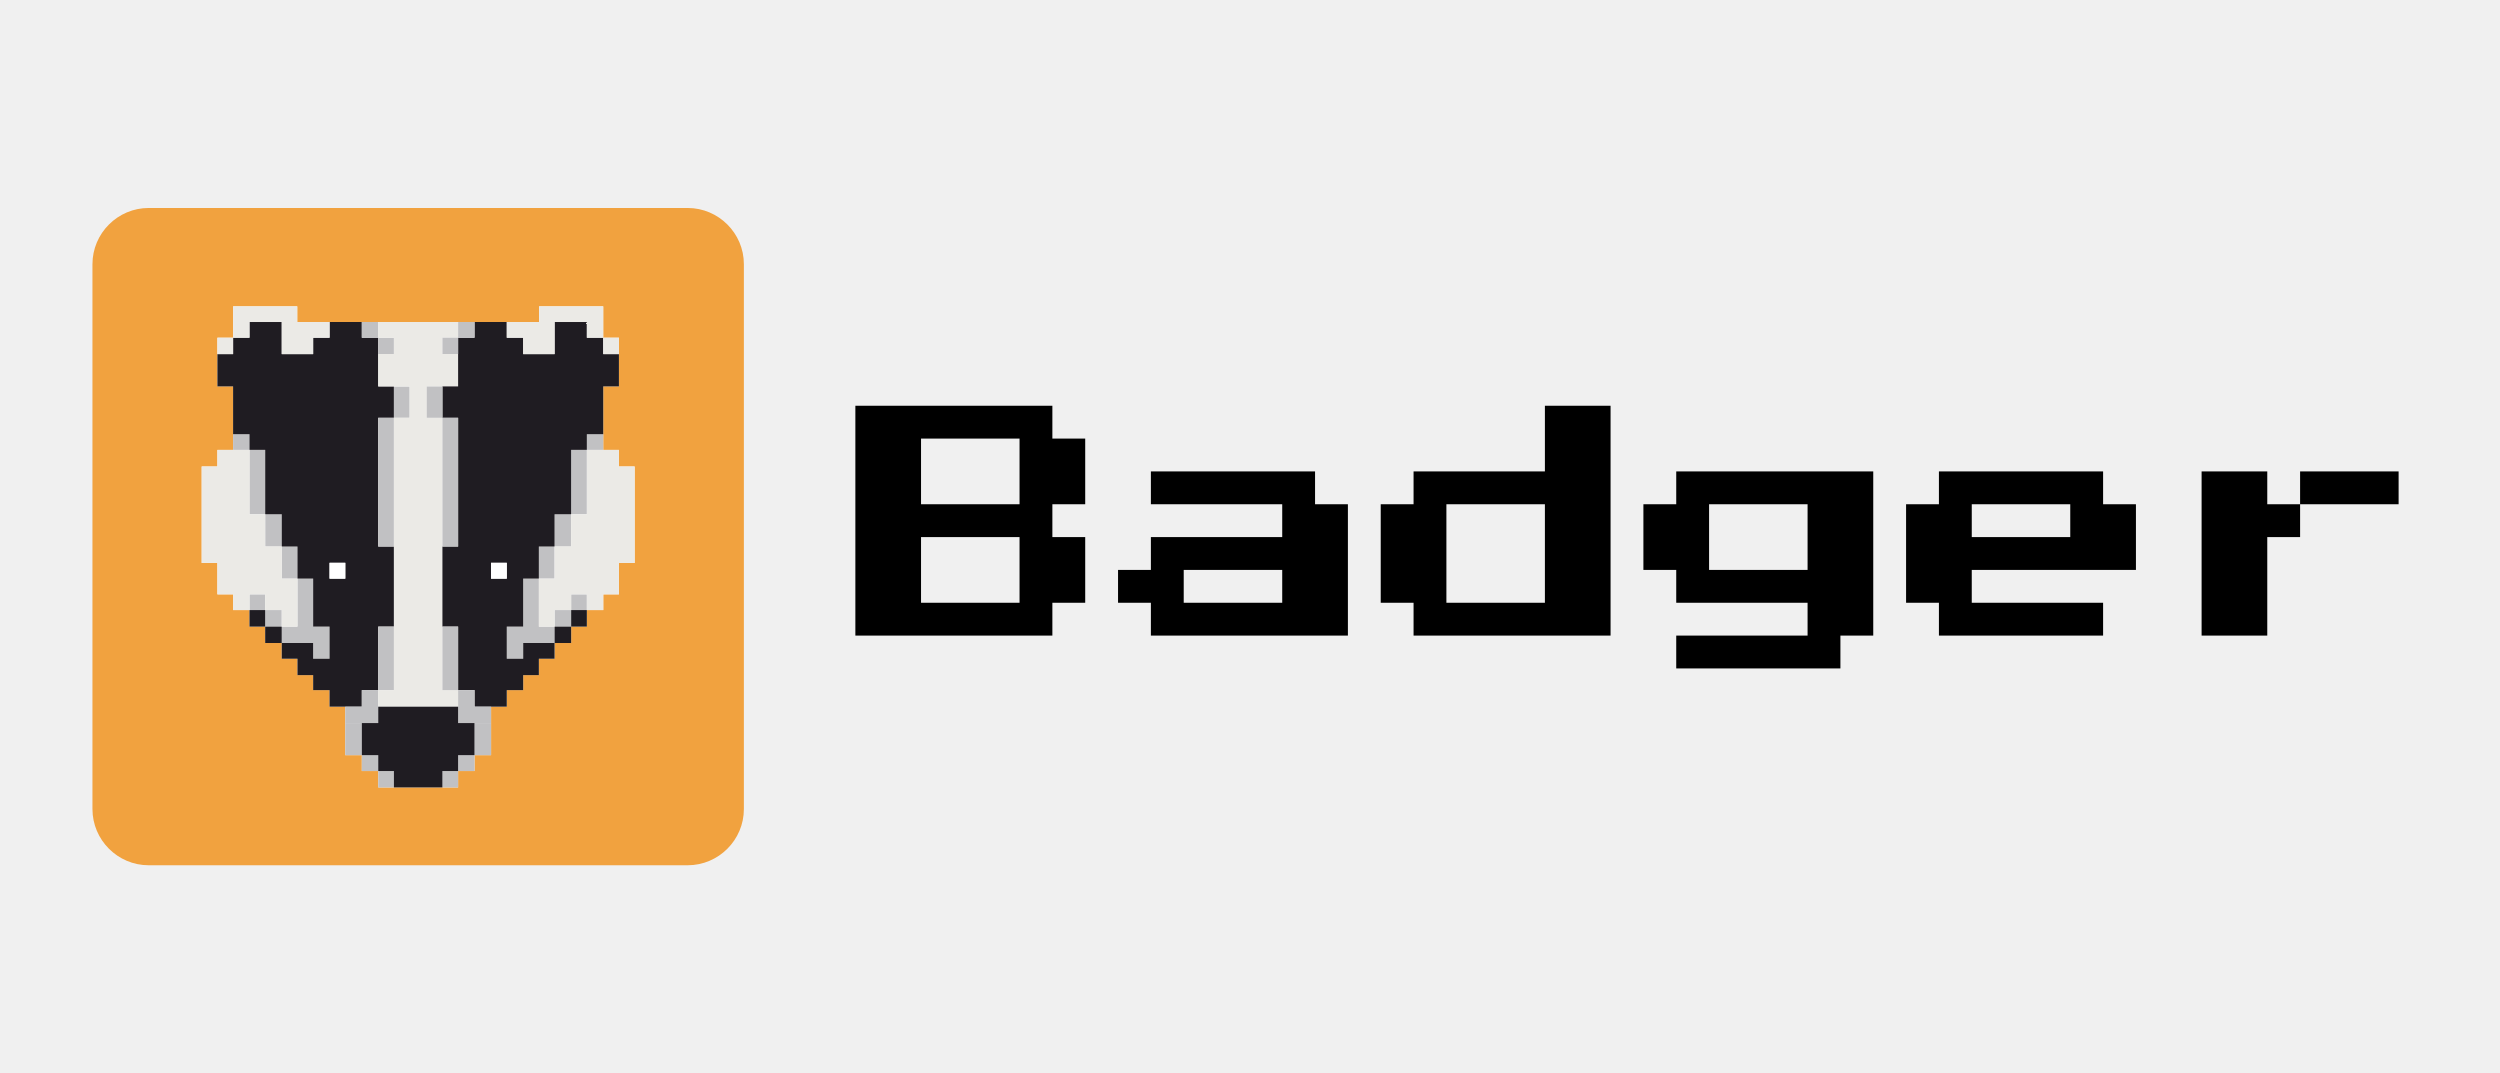
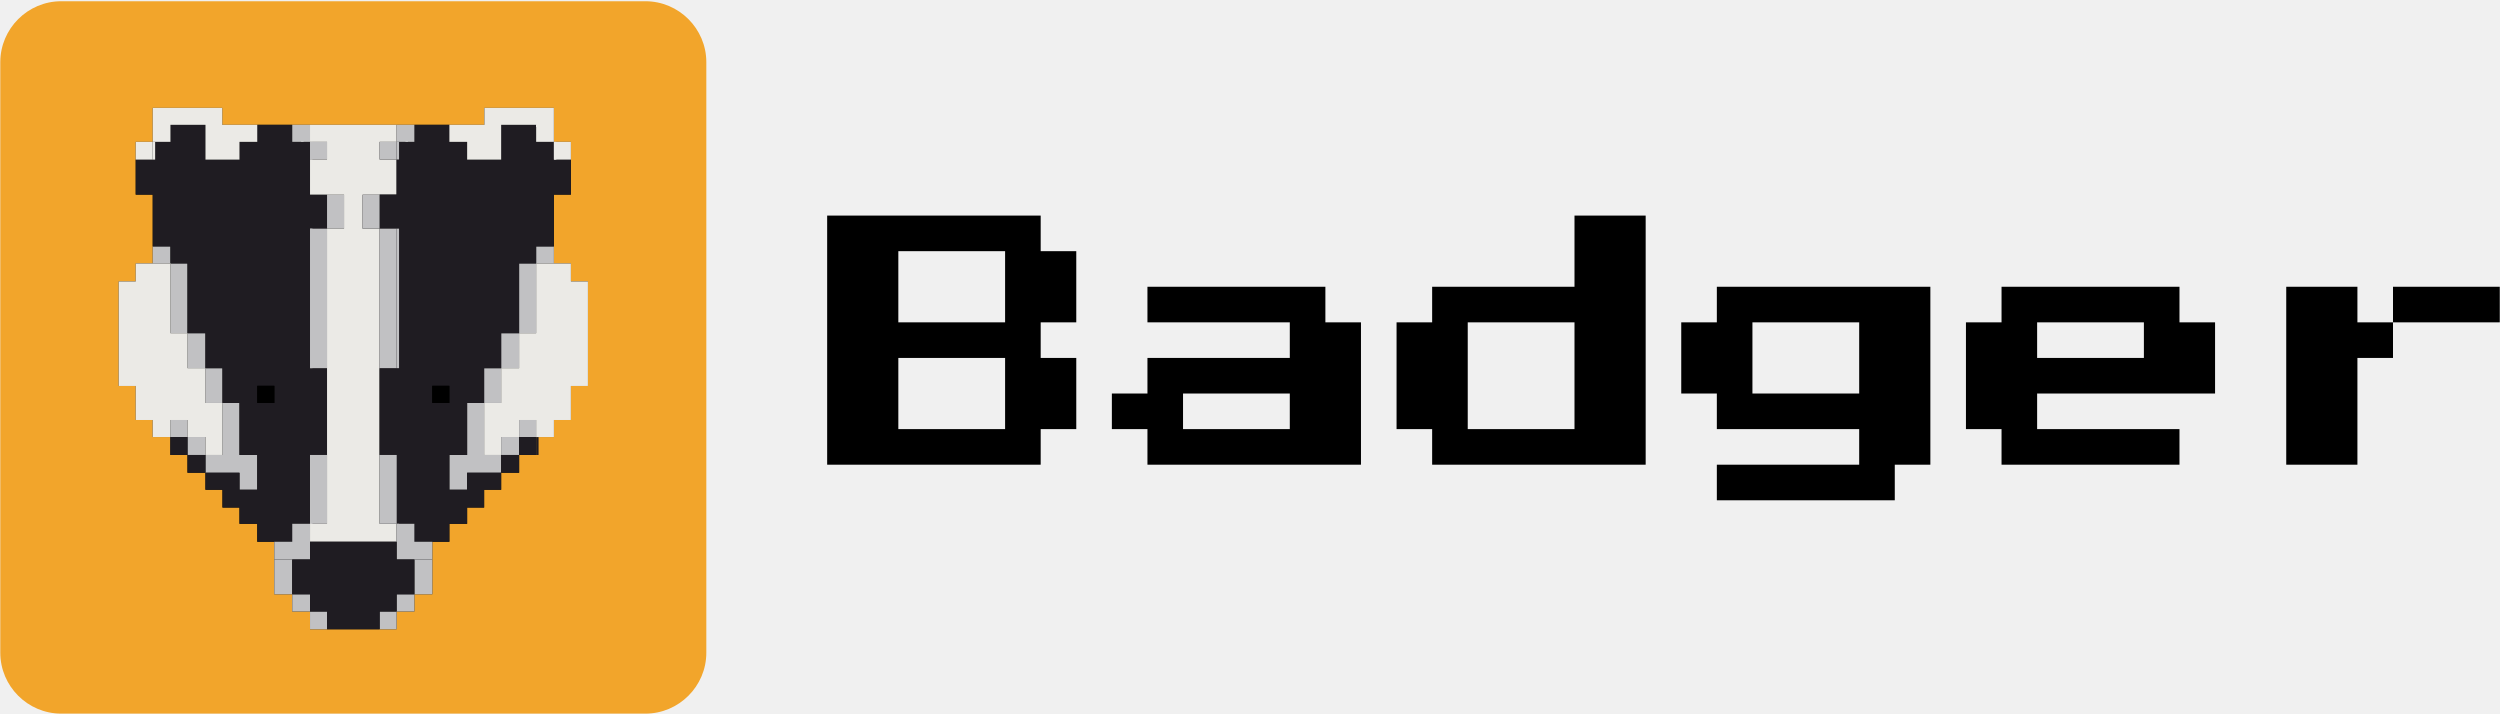
- <svg xmlns="http://www.w3.org/2000/svg" version="1.1" x="0px" y="0px" width="1112px" height="477.176px" viewBox="0 0 1112 477.176" enable-background="new 0 0 1112 477.176" xml:space="preserve">
-   <g id="Layer_1">
-     <g>
-       <path fill="#F1A23F" d="M330.876,359.871c0,13.75-11.25,25-25,25H66.124c-13.75,0-25-11.25-25-25V117.509c0-13.75,11.25-25,25-25    h239.751c13.75,0,25,11.25,25,25V359.871z" />
-     </g>
-     <g>
-       <path d="M380.467,231.594v-51.117h43.815h43.814v7.302v7.303h7.303h7.303v14.605v14.604h-7.303h-7.303v7.303v7.303h7.303h7.303    v14.604v14.605h-7.303h-7.303v7.303v7.302h-43.814h-43.815V231.594z M453.492,209.686v-14.605h-21.908h-21.907v14.605v14.604    h21.907h21.908V209.686z M453.492,253.501v-14.604h-21.908h-21.907v14.604v14.605h21.907h21.908V253.501z" />
-       <path d="M511.912,216.989v-7.303h36.512h36.513v7.303v7.302h7.303h7.303v29.21v29.21h-43.815h-43.814v-7.302v-7.303h-7.303h-7.303    v-7.303v-7.303h7.303h7.303v-7.302v-7.303h29.21h29.21v-7.303v-7.303h-29.21h-29.21V216.989z M570.332,260.803v-7.303h-21.908    h-21.907v7.303v7.303h21.907h21.908V260.803z" />
-       <path d="M687.173,195.081v-14.604h14.604h14.605v51.117v51.117h-43.815h-43.814v-7.302v-7.303h-7.303h-7.303v-21.907v-21.908    h7.303h7.303v-7.302v-7.303h29.21h29.21V195.081z M687.173,246.199v-21.908h-21.908h-21.907v21.908v21.907h21.907h21.908V246.199z    " />
-       <path d="M745.593,216.989v-7.303h43.814h43.815v36.513v36.512h-7.303h-7.303v7.303v7.303h-36.513h-36.512v-7.303v-7.303h29.21    h29.21v-7.302v-7.303h-29.21h-29.21v-7.303v-7.303h-7.303h-7.303v-14.604v-14.605h7.303h7.303V216.989z M804.013,238.896v-14.605    h-21.908h-21.907v14.605v14.604h21.907h21.908V238.896z" />
-       <path d="M862.433,216.989v-7.303h36.512h36.513v7.303v7.302h7.303h7.303v14.605v14.604H913.55h-36.513v7.303v7.303h29.21h29.21    v7.303v7.302h-36.513h-36.512v-7.302v-7.303h-7.303h-7.303v-21.907v-21.908h7.303h7.303V216.989z M920.853,231.594v-7.303h-21.908    h-21.907v7.303v7.303h21.907h21.908V231.594z" />
-       <path d="M979.273,246.199v-36.513h14.604h14.605v7.303v7.302h7.302h7.303v-7.302v-7.303h21.907h21.908v7.303v7.302h-21.908    h-21.907v7.303v7.303h-7.303h-7.302v21.907v21.907h-14.605h-14.604V246.199z" />
-     </g>
-   </g>
-   <g id="Layer_2">
-     <g>
-       <polygon fill="#FFFFFF" points="275.301,207.497 275.301,200.12 268.321,200.12 268.321,193.121 268.321,192.862 268.321,189.063     268.321,171.868 275.301,171.868 275.301,157.51 268.329,157.51 268.329,157.505 275.301,157.505 275.301,150.216     268.313,150.216 268.313,136.272 261.031,136.272 239.787,136.272 239.787,140.768 239.787,143.23 225.414,143.23 218.407,143.23     211.064,143.23 203.771,143.23 186,143.23 168.229,143.23 160.936,143.23 153.593,143.23 146.586,143.23 132.213,143.23     132.213,140.768 132.213,136.272 110.969,136.272 103.687,136.272 103.687,150.216 96.699,150.216 96.699,157.505     103.671,157.505 103.671,157.51 96.699,157.51 96.699,171.868 103.679,171.868 103.679,189.063 103.679,192.862 103.679,193.121     103.679,200.12 96.699,200.12 96.699,207.497 89.711,207.497 89.711,250.401 96.699,250.401 96.699,264.365 103.667,264.365     103.667,271.361 108.737,271.361 110.964,271.361 110.964,278.719 110.972,278.719 117.948,278.719 117.948,286.008     125.318,286.008 125.318,292.996 125.321,292.996 132.309,292.996 132.309,297.939 132.309,300.289 139.29,300.289 139.29,306.96     146.583,306.96 146.583,314.333 153.567,314.333 153.567,321.619 153.567,335.9 160.936,335.9 160.936,342.96 168.233,342.96     168.233,350.249 175.205,350.249 186,350.249 196.795,350.249 203.767,350.249 203.767,342.96 211.064,342.96 211.064,335.9     218.433,335.9 218.433,321.619 218.433,314.333 225.417,314.333 225.417,306.96 232.71,306.96 232.71,300.289 239.691,300.289     239.691,297.939 239.691,292.996 246.679,292.996 246.682,292.996 246.682,286.008 254.052,286.008 254.052,278.719     261.028,278.719 261.036,278.719 261.036,271.361 263.263,271.361 268.333,271.361 268.333,264.365 275.301,264.365     275.301,250.401 282.289,250.401 282.289,207.497   " />
-       <g>
-         <rect x="107.324" y="146.578" fill="none" width="0.002" height="7.278" />
-         <rect x="261.036" y="150.216" fill="none" width="7.278" height="0.002" />
-         <rect x="168.229" y="278.715" fill="#EBEAE6" width="0.004" height="28.241" />
-         <rect x="164.581" y="146.573" fill="#EBEAE6" width="0.004" height="7.293" />
-         <polygon fill="#C1C1C3" points="110.964,228.747 117.96,228.747 117.96,200.109 110.964,200.109 110.964,193.121      103.679,193.121 103.679,200.12 110.964,200.12    " />
-         <rect x="117.96" y="228.747" fill="#C1C1C3" width="7.362" height="14.35" />
-         <polygon fill="#C1C1C3" points="139.282,286.016 139.282,292.996 146.583,292.996 146.583,278.715 139.292,278.715      139.292,257.365 132.314,257.365 132.314,243.104 125.321,243.104 125.321,257.378 132.306,257.378 132.306,278.719      125.318,278.719 125.318,286.008 125.318,292.996 125.321,292.996 125.321,286.016    " />
-         <polygon fill="#C1C1C3" points="125.318,271.349 117.948,271.349 117.948,264.365 110.972,264.365 110.972,271.361      117.948,271.361 117.948,278.719 125.318,278.719    " />
-         <path fill="#1F1C22" d="M168.233,171.875v-14.418h-0.004v-7.236h-7.293v-0.004v-6.988h-7.343h-7.007v6.992h-7.297v7.293h-13.972     V143.23h-14.353l0.005,6.986h-0.005v0.002h-7.278v7.287h-0.015v0.006h-6.973v14.357h6.98v17.195v3.799v0.259h7.285v6.988h6.995     v28.638h7.362v14.35v0.008h6.993v14.261h6.978v21.35h7.29v14.281h-7.301v-6.98h-13.96v6.98h6.988v4.943v2.35h6.98v6.671h7.293     v7.373h6.984h7.365v-7.377h6.669h0.627v-28.241h0.004h6.984V243.1h-6.984v-0.011h-0.004v-57.253h0.004h6.98h0.004v-13.922v-0.038     H168.233z M153.593,257.385h-4.211h-2.8v-7.049h2.8h4.211V257.385z" />
-         <rect x="117.948" y="278.719" fill="#1F1C22" width="7.369" height="7.289" />
-         <polygon fill="#EBEAE6" points="103.687,150.217 103.687,150.216 96.699,150.216 96.699,157.505 103.671,157.505      103.671,150.217    " />
-         <rect x="103.671" y="150.217" fill="#EBEAE6" width="0.015" height="7.287" />
-         <polygon fill="#EBEAE6" points="110.964,143.23 125.318,143.23 125.318,157.514 139.29,157.514 139.29,150.221 146.586,150.221      146.586,143.23 132.213,143.23 132.213,140.768 132.213,136.272 110.969,136.272 103.687,136.272 103.687,150.216      110.964,150.216    " />
-         <polygon fill="#EBEAE6" points="110.969,150.216 110.964,143.23 110.964,150.216    " />
-         <rect x="110.964" y="271.361" fill="#1F1C22" width="0.008" height="7.358" />
-         <rect x="110.972" y="271.361" fill="#1F1C22" width="6.976" height="7.358" />
-         <polygon fill="#EBEAE6" points="125.321,257.378 125.321,243.104 125.321,243.097 117.96,243.097 117.96,228.747      110.964,228.747 110.964,200.12 103.679,200.12 96.699,200.12 96.699,207.497 89.711,207.497 89.711,250.401 96.699,250.401      96.699,264.365 103.667,264.365 103.667,271.361 108.737,271.361 110.964,271.361 110.972,271.361 110.972,264.365      117.948,264.365 117.948,271.349 125.318,271.349 125.318,278.719 132.306,278.719 132.306,257.378    " />
-         <polygon fill="#C1C1C3" points="168.229,306.956 167.602,306.956 160.932,306.956 160.932,314.333 153.567,314.333      153.567,321.619 160.936,321.619 168.233,321.619 168.233,314.333 168.233,306.96 168.233,306.956    " />
-         <polygon fill="#C1C1C3" points="168.233,306.96 175.217,306.96 175.217,278.715 168.233,278.715 168.233,306.956    " />
-         <rect x="168.233" y="185.836" fill="#C1C1C3" width="6.98" height="57.253" />
-         <rect x="168.229" y="185.836" fill="#C1C1C3" width="0.004" height="57.253" />
-         <rect x="175.217" y="171.913" fill="#C1C1C3" width="6.984" height="13.922" />
-         <polygon fill="#C1C1C3" points="175.213,150.217 168.229,150.217 168.229,150.221 168.233,150.221 168.233,157.457      175.213,157.457    " />
-         <rect x="168.229" y="150.221" fill="#C1C1C3" width="0.004" height="7.236" />
-         <rect x="160.936" y="143.23" fill="#C1C1C3" width="7.293" height="6.988" />
-         <rect x="153.567" y="321.619" fill="#C1C1C3" width="7.369" height="14.281" />
-         <rect x="160.936" y="335.9" fill="#C1C1C3" width="7.297" height="7.06" />
-         <rect x="168.233" y="342.96" fill="#C1C1C3" width="6.973" height="7.289" />
-         <polygon fill="#FFFFFF" points="149.382,250.336 146.583,250.336 146.583,257.385 149.382,257.385 153.593,257.385      153.593,250.336    " />
-         <rect x="207.416" y="146.573" fill="#EBEAE6" width="0.004" height="7.293" />
-         <polygon fill="#EBEAE6" points="203.771,150.217 203.771,143.23 186,143.23 168.229,143.23 168.229,150.217 175.213,150.217      175.213,157.457 168.233,157.457 168.233,171.875 175.217,171.875 175.217,171.913 182.201,171.913 182.201,185.836      175.217,185.836 175.213,185.836 175.213,243.089 168.233,243.089 168.233,243.1 175.217,243.1 175.217,278.715 175.217,306.96      168.233,306.96 168.233,314.333 186,314.333 203.767,314.333 203.767,306.96 196.783,306.96 196.783,278.715 196.783,243.1      203.767,243.1 203.767,243.089 196.787,243.089 196.787,185.836 196.783,185.836 189.799,185.836 189.799,171.913      196.783,171.913 196.783,171.875 203.767,171.875 203.767,157.457 196.787,157.457 196.787,150.217    " />
-         <rect x="203.767" y="278.715" fill="#EBEAE6" width="0.004" height="28.241" />
-         <polygon fill="#C1C1C3" points="239.694,278.719 239.694,257.378 246.679,257.378 246.679,243.104 239.686,243.104      239.686,257.365 232.708,257.365 232.708,278.715 225.417,278.715 225.417,292.996 232.718,292.996 232.718,286.016      246.679,286.016 246.679,292.996 246.682,292.996 246.682,286.008 246.682,278.719    " />
-         <polygon fill="#C1C1C3" points="261.028,271.361 261.028,264.365 254.052,264.365 254.052,271.349 246.682,271.349      246.682,278.719 254.052,278.719 254.052,271.361    " />
-         <polygon fill="#C1C1C3" points="261.036,200.109 254.04,200.109 254.04,228.747 261.036,228.747 261.036,200.12 268.321,200.12      268.321,193.121 261.036,193.121    " />
-         <rect x="246.679" y="228.747" fill="#C1C1C3" width="7.362" height="14.35" />
-         <path fill="#1F1C22" d="M268.329,157.51v-0.006h-0.015v-7.287h-7.278v-0.002h-0.005l0.005-6.986h-14.353v14.285H232.71v-7.293     h-7.297v-6.992h-7.007h-7.343v6.988v0.004h-7.293v7.236h-0.004v14.418h-6.984v0.038v13.922h0.004h6.98h0.004v57.253h-0.004v0.011     h-6.984v35.615h6.984h0.004v28.241h0.627h6.669v7.377h7.365h6.984v-7.373h7.293v-6.671h6.98v-2.35v-4.943h6.988v-6.98h-13.96     v6.98h-7.301v-14.281h7.29v-21.35h6.978v-14.261h6.993v-0.008v-14.35h7.362v-28.638h6.996v-6.988h7.285v-0.259v-3.799v-17.195     h6.98V157.51H268.329z M225.417,257.385h-2.8h-4.211v-7.049h4.211h2.8V257.385z" />
-         <rect x="246.682" y="278.719" fill="#1F1C22" width="7.369" height="7.289" />
-         <polygon fill="#EBEAE6" points="268.329,150.217 268.329,157.505 275.301,157.505 275.301,150.216 268.313,150.216      268.313,150.217    " />
-         <rect x="268.313" y="150.217" fill="#EBEAE6" width="0.015" height="7.287" />
-         <polygon fill="#EBEAE6" points="232.71,150.221 232.71,157.514 246.682,157.514 246.682,143.23 261.036,143.23 261.036,150.216      268.313,150.216 268.313,136.272 261.031,136.272 239.787,136.272 239.787,140.768 239.787,143.23 225.414,143.23      225.414,150.221    " />
-         <polygon fill="#EBEAE6" points="261.031,150.216 261.036,150.216 261.036,143.23    " />
-         <rect x="261.028" y="271.361" fill="#1F1C22" width="0.008" height="7.358" />
-         <rect x="254.052" y="271.361" fill="#1F1C22" width="6.976" height="7.358" />
-         <polygon fill="#EBEAE6" points="275.301,207.497 275.301,200.12 268.321,200.12 261.036,200.12 261.036,228.747 254.04,228.747      254.04,243.097 246.679,243.097 246.679,243.104 246.679,257.378 239.694,257.378 239.694,278.719 246.682,278.719      246.682,271.349 254.052,271.349 254.052,264.365 261.028,264.365 261.028,271.361 261.036,271.361 263.263,271.361      268.333,271.361 268.333,264.365 275.301,264.365 275.301,250.401 282.289,250.401 282.289,207.497    " />
-         <polygon fill="#C1C1C3" points="211.068,314.333 211.068,306.956 204.398,306.956 203.771,306.956 203.767,306.956      203.767,306.96 203.767,314.333 203.767,321.619 211.064,321.619 218.433,321.619 218.433,314.333    " />
-         <polygon fill="#C1C1C3" points="203.767,278.715 196.783,278.715 196.783,306.96 203.767,306.96 203.767,306.956    " />
-         <rect x="196.787" y="185.836" fill="#C1C1C3" width="6.98" height="57.253" />
-         <rect x="203.767" y="185.836" fill="#C1C1C3" width="0.004" height="57.253" />
-         <rect x="189.799" y="171.913" fill="#C1C1C3" width="6.984" height="13.922" />
-         <polygon fill="#C1C1C3" points="203.771,150.221 203.771,150.217 196.787,150.217 196.787,157.457 203.767,157.457      203.767,150.221    " />
-         <rect x="203.767" y="150.221" fill="#C1C1C3" width="0.004" height="7.236" />
-         <rect x="203.771" y="143.23" fill="#C1C1C3" width="7.293" height="6.988" />
-         <rect x="211.064" y="321.619" fill="#C1C1C3" width="7.369" height="14.281" />
-         <rect x="203.767" y="335.9" fill="#C1C1C3" width="7.297" height="7.06" />
-         <rect x="196.795" y="342.96" fill="#C1C1C3" width="6.973" height="7.289" />
-         <polygon fill="#1F1C22" points="203.767,321.619 203.767,314.333 186,314.333 168.233,314.333 168.233,321.619 160.936,321.619      160.936,335.9 168.233,335.9 168.233,342.96 175.205,342.96 175.205,350.249 186,350.249 196.795,350.249 196.795,342.96      203.767,342.96 203.767,335.9 211.064,335.9 211.064,321.619    " />
-         <polygon fill="#FFFFFF" points="222.618,250.336 218.407,250.336 218.407,257.385 222.618,257.385 225.417,257.385      225.417,250.336    " />
-       </g>
-     </g>
-   </g>
+ <svg xmlns="http://www.w3.org/2000/svg" width="1026" height="293" viewBox="0 0 1026 293" fill="none">
+   <path d="M289.876 267.871C289.876 281.621 278.626 292.871 264.876 292.871H25.124C11.374 292.871 0.124 281.621 0.124 267.871V25.509C0.124 11.759 11.374 0.509 25.124 0.509H264.875C278.625 0.509 289.876 11.759 289.876 25.509V267.871Z" fill="#F2A52B" />
+   <path d="M339.467 139.594V88.477H383.282H427.096V95.779V103.082H434.399H441.702V117.687V132.291H434.399H427.096V139.594V146.897H434.399H441.702V161.501V176.106H434.399H427.096V183.409V190.711H383.282H339.467V139.594ZM412.492 117.686V103.081H390.584H368.677V117.686V132.29H390.584H412.492V117.686ZM412.492 161.501V146.897H390.584H368.677V161.501V176.106H390.584H412.492V161.501Z" fill="black" />
+   <path d="M470.912 124.989V117.686H507.424H543.937V124.989V132.291H551.24H558.543V161.501V190.711H514.728H470.914V183.409V176.106H463.611H456.308V168.803V161.5H463.611H470.914V154.198V146.895H500.124H529.334V139.592V132.289H500.124H470.914V124.989H470.912ZM529.332 168.803V161.5H507.424H485.517V168.803V176.106H507.424H529.332V168.803Z" fill="black" />
+   <path d="M646.173 103.081V88.477H660.777H675.382V139.594V190.711H631.567H587.753V183.409V176.106H580.45H573.147V154.199V132.291H580.45H587.753V124.989V117.686H616.963H646.173V103.081ZM646.173 154.199V132.291H624.265H602.358V154.199V176.106H624.265H646.173V154.199Z" fill="black" />
+   <path d="M704.593 124.989V117.686H748.407H792.222V154.199V190.711H784.919H777.616V198.014V205.317H741.103H704.591V198.014V190.711H733.801H763.011V183.409V176.106H733.801H704.591V168.803V161.5H697.288H689.985V146.896V132.291H697.288H704.591V124.989H704.593ZM763.013 146.896V132.291H741.105H719.198V146.896V161.5H741.105H763.013V146.896Z" fill="black" />
+   <path d="M821.433 124.989V117.686H857.945H894.458V124.989V132.291H901.761H909.064V146.896V161.5H872.55H836.037V168.803V176.106H865.247H894.457V183.409V190.711H857.944H821.432V183.409V176.106H814.129H806.826V154.199V132.291H814.129H821.432V124.989H821.433ZM879.853 139.594V132.291H857.945H836.038V139.594V146.897H857.945H879.853V139.594Z" fill="black" />
+   <path d="M938.273 154.199V117.686H952.877H967.482V124.989V132.291H974.784H982.087V124.989V117.686H1003.99H1025.9V124.989V132.291H1003.99H982.087V139.594V146.897H974.784H967.482V168.804V190.711H952.877H938.273V154.199Z" fill="black" />
+   <path d="M234.301 115.497V108.12H227.321V101.121V100.862V97.063V79.868H234.301V65.51H227.329V65.505H234.301V58.216H227.313V44.272H220.031H198.787V48.768V51.23H184.414H177.407H170.064H162.771H145H127.229H119.936H112.593H105.586H91.213V48.768V44.272H69.969H62.687V58.216H55.699V65.505H62.671V65.51H55.699V79.868H62.679V97.063V100.862V101.121V108.12H55.699V115.497H48.711V158.401H55.699V172.365H62.667V179.361H67.737H69.964V186.719H69.972H76.948V194.008H84.318V200.996H84.321H91.309V205.939V208.289H98.29V214.96H105.583V222.333H112.567V229.619V243.9H119.936V250.96H127.233V258.249H134.205H145H155.795H162.767V250.96H170.064V243.9H177.433V229.619V222.333H184.417V214.96H191.71V208.289H198.691V205.939V200.996H205.679H205.682V194.008H213.052V186.719H220.028H220.036V179.361H222.263H227.333V172.365H234.301V158.401H241.289V115.497H234.301Z" fill="black" />
+   <path d="M128.229 186.715H127.229V214.956H128.229V186.715Z" fill="#EBEAE6" />
+   <path d="M124.581 54.573H123.581V61.866H124.581V54.573Z" fill="#EBEAE6" />
+   <path d="M69.964 136.747H76.96V108.109H69.964V101.121H62.679V108.12H69.964V136.747Z" fill="#C1C1C3" />
+   <path d="M84.322 136.747H76.96V151.097H84.322V136.747Z" fill="#C1C1C3" />
+   <path d="M98.282 194.016V200.996H105.583V186.715H98.292V165.365H91.314V151.104H84.321V165.378H91.306V186.719H84.318V194.008V200.996H84.321V194.016H98.282Z" fill="#C1C1C3" />
+   <path d="M84.318 179.349H76.948V172.365H69.972V179.361H76.948V186.719H84.318V179.349Z" fill="#C1C1C3" />
+   <path d="M127.233 79.875V65.457H127.229V58.221H119.936V58.217V51.229H112.593H105.586V58.221H98.289V65.514H84.317V51.229H69.964L69.969 58.216H69.964V58.218H62.686V65.505H62.671V65.511H55.698V79.868H62.678V97.063V100.862V101.121H69.963V108.109H76.958V136.747H84.32V151.097V151.105H91.313V165.366H98.291V186.716H105.581V200.997H98.28V194.017H84.32V200.997H91.308V205.94V208.29H98.288V214.961H105.581V222.334H112.565H119.93V214.957H126.599H127.226V186.716H127.23H134.214V151.1H127.23V151.089H127.226V93.836H127.23H134.21H134.214V79.914V79.876H127.233V79.875ZM112.593 165.385H108.382H105.582V158.336H108.382H112.593V165.385Z" fill="#1F1C22" />
+   <path d="M84.317 186.719H76.948V194.008H84.317V186.719Z" fill="#1F1C22" />
+   <path d="M62.687 58.217V58.216H55.699V65.505H62.671V58.217H62.687Z" fill="#EBEAE6" />
+   <path d="M63.671 58.217H62.671V65.504H63.671V58.217Z" fill="#EBEAE6" />
+   <path d="M69.964 51.23H84.318V65.514H98.29V58.221H105.586V51.23H91.213V48.768V44.272H69.969H62.687V58.216H69.964V51.23Z" fill="#EBEAE6" />
+   <path d="M69.969 58.216L69.964 51.23V58.216H69.969Z" fill="#EBEAE6" />
+   <path d="M70.964 179.361H69.964V186.719H70.964V179.361Z" fill="#1F1C22" />
+   <path d="M76.948 179.361H69.972V186.719H76.948V179.361Z" fill="#1F1C22" />
+   <path d="M84.321 165.378V151.104V151.097H76.96V136.747H69.964V108.12H62.679H55.699V115.497H48.711V158.401H55.699V172.365H62.667V179.361H67.737H69.964H69.972V172.365H76.948V179.349H84.318V186.719H91.306V165.378H84.321Z" fill="#EBEAE6" />
+   <path d="M127.229 214.956H126.602H119.932V222.333H112.567V229.619H119.936H127.233V222.333V214.96V214.956H127.229Z" fill="#C1C1C3" />
+   <path d="M127.233 214.96H134.217V186.715H127.233V214.956V214.96Z" fill="#C1C1C3" />
+   <path d="M134.213 93.836H127.233V151.089H134.213V93.836Z" fill="#C1C1C3" />
+   <path d="M128.229 93.836H127.229V151.089H128.229V93.836Z" fill="#C1C1C3" />
+   <path d="M141.201 79.913H134.217V93.835H141.201V79.913Z" fill="#C1C1C3" />
+   <path d="M134.213 58.217H127.229V58.221H127.233V65.457H134.213V58.217Z" fill="#C1C1C3" />
+   <path d="M128.229 58.221H127.229V65.457H128.229V58.221Z" fill="#C1C1C3" />
+   <path d="M127.229 51.23H119.936V58.218H127.229V51.23Z" fill="#C1C1C3" />
+   <path d="M119.936 229.619H112.567V243.9H119.936V229.619Z" fill="#C1C1C3" />
+   <path d="M127.233 243.9H119.936V250.96H127.233V243.9Z" fill="#C1C1C3" />
+   <path d="M134.206 250.96H127.233V258.249H134.206V250.96Z" fill="#C1C1C3" />
+   <path d="M108.382 158.336H105.583V165.385H108.382H112.593V158.336H108.382Z" fill="black" />
+   <path d="M167.416 54.573H166.416V61.866H167.416V54.573Z" fill="#EBEAE6" />
+   <path d="M162.771 58.217V51.23H145H127.229V58.217H134.213V65.457H127.233V79.875H134.217V79.913H141.201V93.836H134.217H134.213V151.089H127.233V151.1H134.217V186.715V214.96H127.233V222.333H145H162.767V214.96H155.783V186.715V151.1H162.767V151.089H155.787V93.836H155.783H148.799V79.913H155.783V79.875H162.767V65.457H155.787V58.217H162.771Z" fill="#EBEAE6" />
+   <path d="M163.767 186.715H162.767V214.956H163.767V186.715Z" fill="#EBEAE6" />
+   <path d="M198.694 186.719V165.378H205.679V151.104H198.686V165.365H191.708V186.715H184.417V200.996H191.718V194.016H205.679V200.996H205.682V194.008V186.719H198.694Z" fill="#C1C1C3" />
+   <path d="M220.028 179.361V172.365H213.052V179.349H205.682V186.719H213.052V179.361H220.028Z" fill="#C1C1C3" />
+   <path d="M220.036 108.109H213.04V136.747H220.036V108.12H227.321V101.121H220.036V108.109Z" fill="#C1C1C3" />
+   <path d="M213.041 136.747H205.679V151.097H213.041V136.747Z" fill="#C1C1C3" />
+   <path d="M227.329 65.51V65.504H227.314V58.217H220.036V58.215H220.031L220.036 51.229H205.683V65.514H191.71V58.221H184.413V51.229H177.406H170.063V58.217V58.221H162.77V65.457H162.766V79.875H155.782V79.913V93.835H155.786H162.766H162.77V151.088H162.766V151.099H155.782V186.714H162.766H162.77V214.955H163.397H170.066V222.332H177.431H184.415V214.959H191.708V208.288H198.688V205.938V200.995H205.676V194.015H191.716V200.995H184.415V186.714H191.705V165.364H198.683V151.103H205.676V151.095V136.745H213.038V108.107H220.034V101.119H227.319V100.86V97.061V79.866H234.299V65.51H227.329ZM184.417 165.385H181.617H177.406V158.336H181.617H184.417V165.385Z" fill="#1F1C22" />
+   <path d="M213.052 186.719H205.683V194.008H213.052V186.719Z" fill="#1F1C22" />
+   <path d="M227.329 58.217V65.505H234.301V58.216H227.313V58.217H227.329Z" fill="#EBEAE6" />
+   <path d="M228.314 58.217H227.314V65.504H228.314V58.217Z" fill="#EBEAE6" />
+   <path d="M191.71 58.221V65.514H205.682V51.23H220.036V58.216H227.313V44.272H220.031H198.787V48.768V51.23H184.414V58.221H191.71Z" fill="#EBEAE6" />
+   <path d="M220.031 58.216H220.036V51.23L220.031 58.216Z" fill="#EBEAE6" />
+   <path d="M221.028 179.361H220.028V186.719H221.028V179.361Z" fill="#1F1C22" />
+   <path d="M220.028 179.361H213.052V186.719H220.028V179.361Z" fill="#1F1C22" />
+   <path d="M234.301 115.497V108.12H227.321H220.036V136.747H213.04V151.097H205.679V151.104V165.378H198.694V186.719H205.682V179.349H213.052V172.365H220.028V179.361H220.036H222.263H227.333V172.365H234.301V158.401H241.289V115.497H234.301Z" fill="#EBEAE6" />
+   <path d="M170.068 222.333V214.956H163.398H162.771H162.767V214.96V222.333V229.619H170.064H177.433V222.333H170.068Z" fill="#C1C1C3" />
+   <path d="M162.767 186.715H155.783V214.96H162.767V214.956V186.715Z" fill="#C1C1C3" />
+   <path d="M162.767 93.836H155.787V151.089H162.767V93.836Z" fill="#C1C1C3" />
+   <path d="M163.767 93.836H162.767V151.089H163.767V93.836Z" fill="#C1C1C3" />
+   <path d="M155.783 79.913H148.799V93.835H155.783V79.913Z" fill="#C1C1C3" />
+   <path d="M162.771 58.221V58.217H155.787V65.457H162.767V58.221H162.771Z" fill="#C1C1C3" />
+   <path d="M163.767 58.221H162.767V65.457H163.767V58.221Z" fill="#C1C1C3" />
+   <path d="M170.064 51.23H162.771V58.218H170.064V51.23Z" fill="#C1C1C3" />
+   <path d="M177.433 229.619H170.064V243.9H177.433V229.619Z" fill="#C1C1C3" />
+   <path d="M170.064 243.9H162.767V250.96H170.064V243.9Z" fill="#C1C1C3" />
+   <path d="M162.768 250.96H155.795V258.249H162.768V250.96Z" fill="#C1C1C3" />
+   <path d="M162.767 229.619V222.333H145H127.233V229.619H119.936V243.9H127.233V250.96H134.205V258.249H145H155.795V250.96H162.767V243.9H170.064V229.619H162.767Z" fill="#1F1C22" />
+   <path d="M181.618 158.336H177.407V165.385H181.618H184.417V158.336H181.618Z" fill="black" />
</svg>
